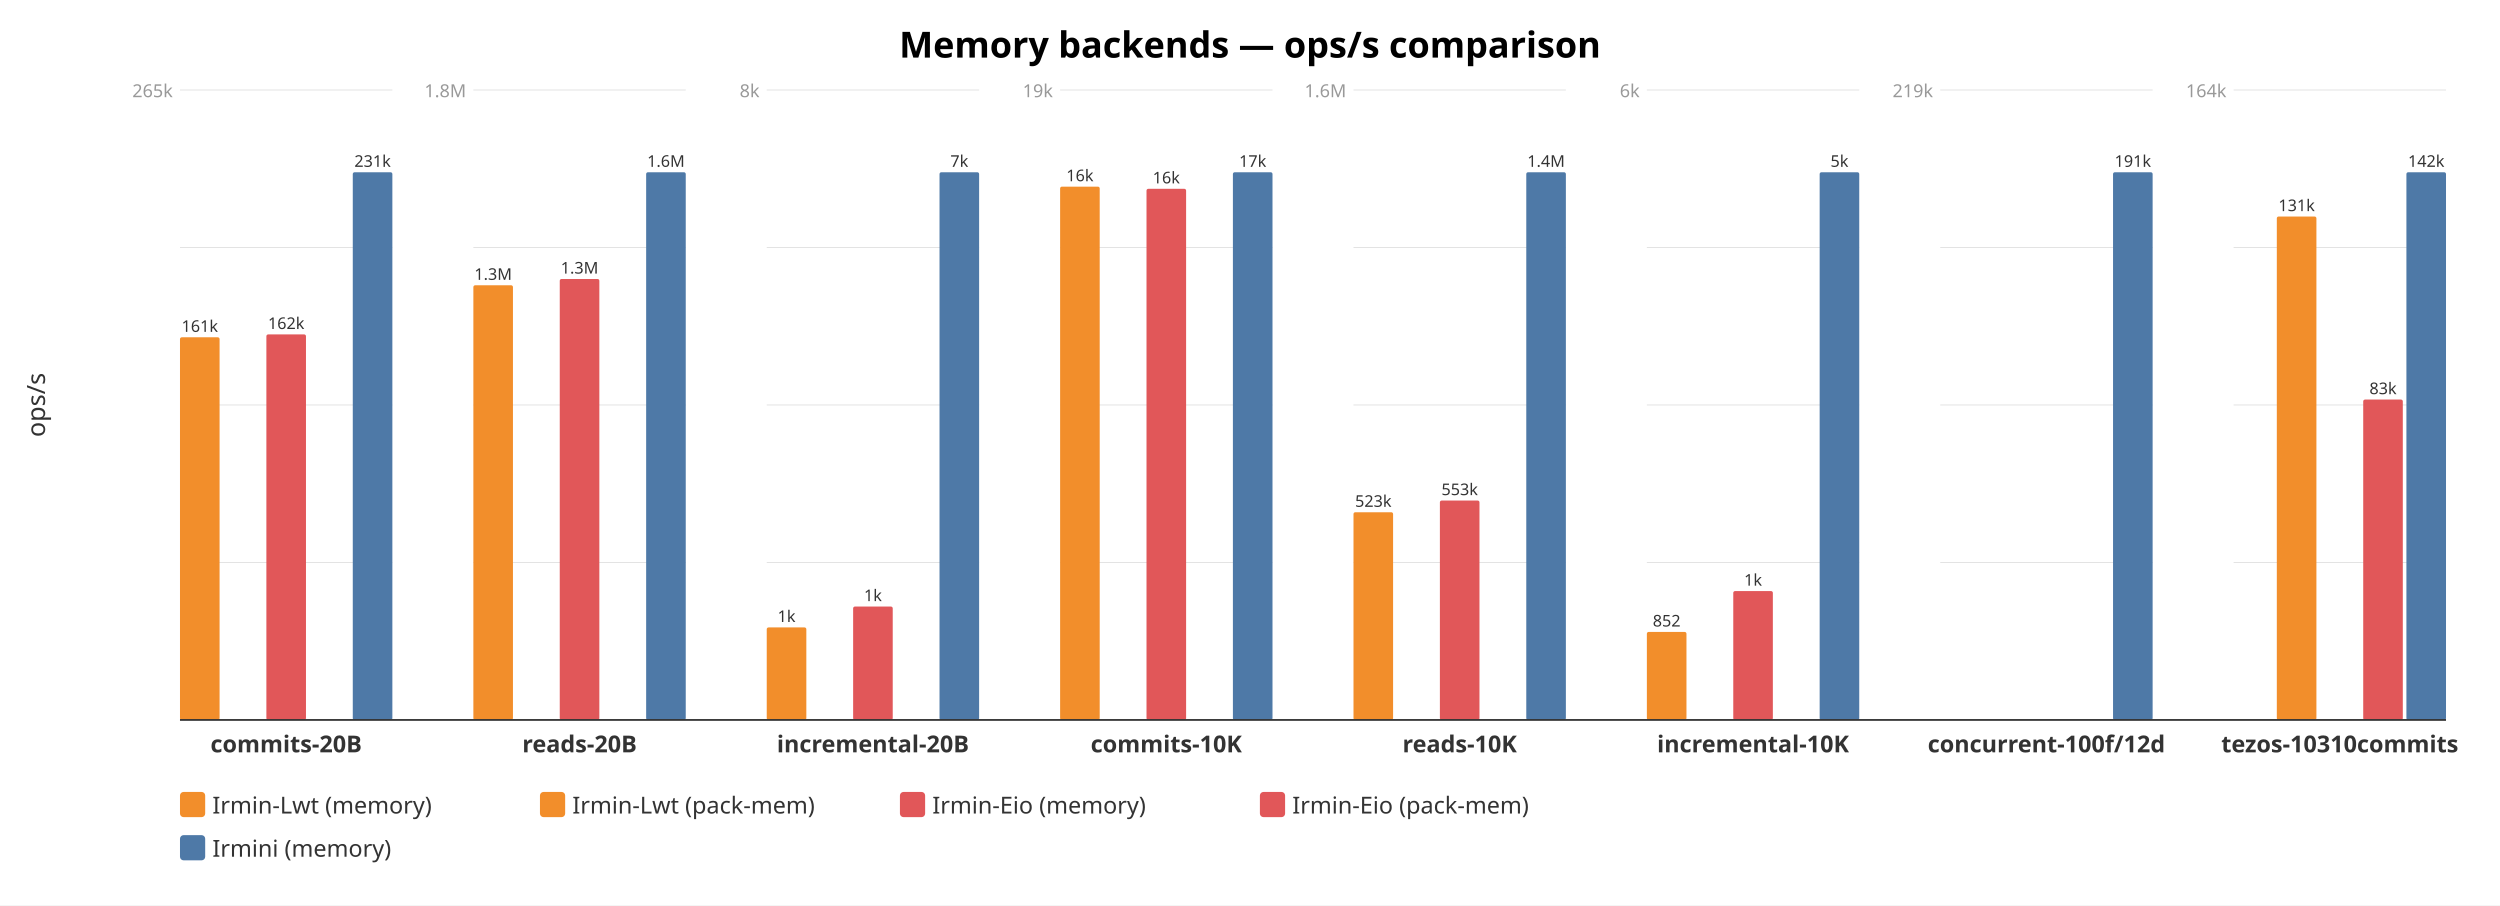
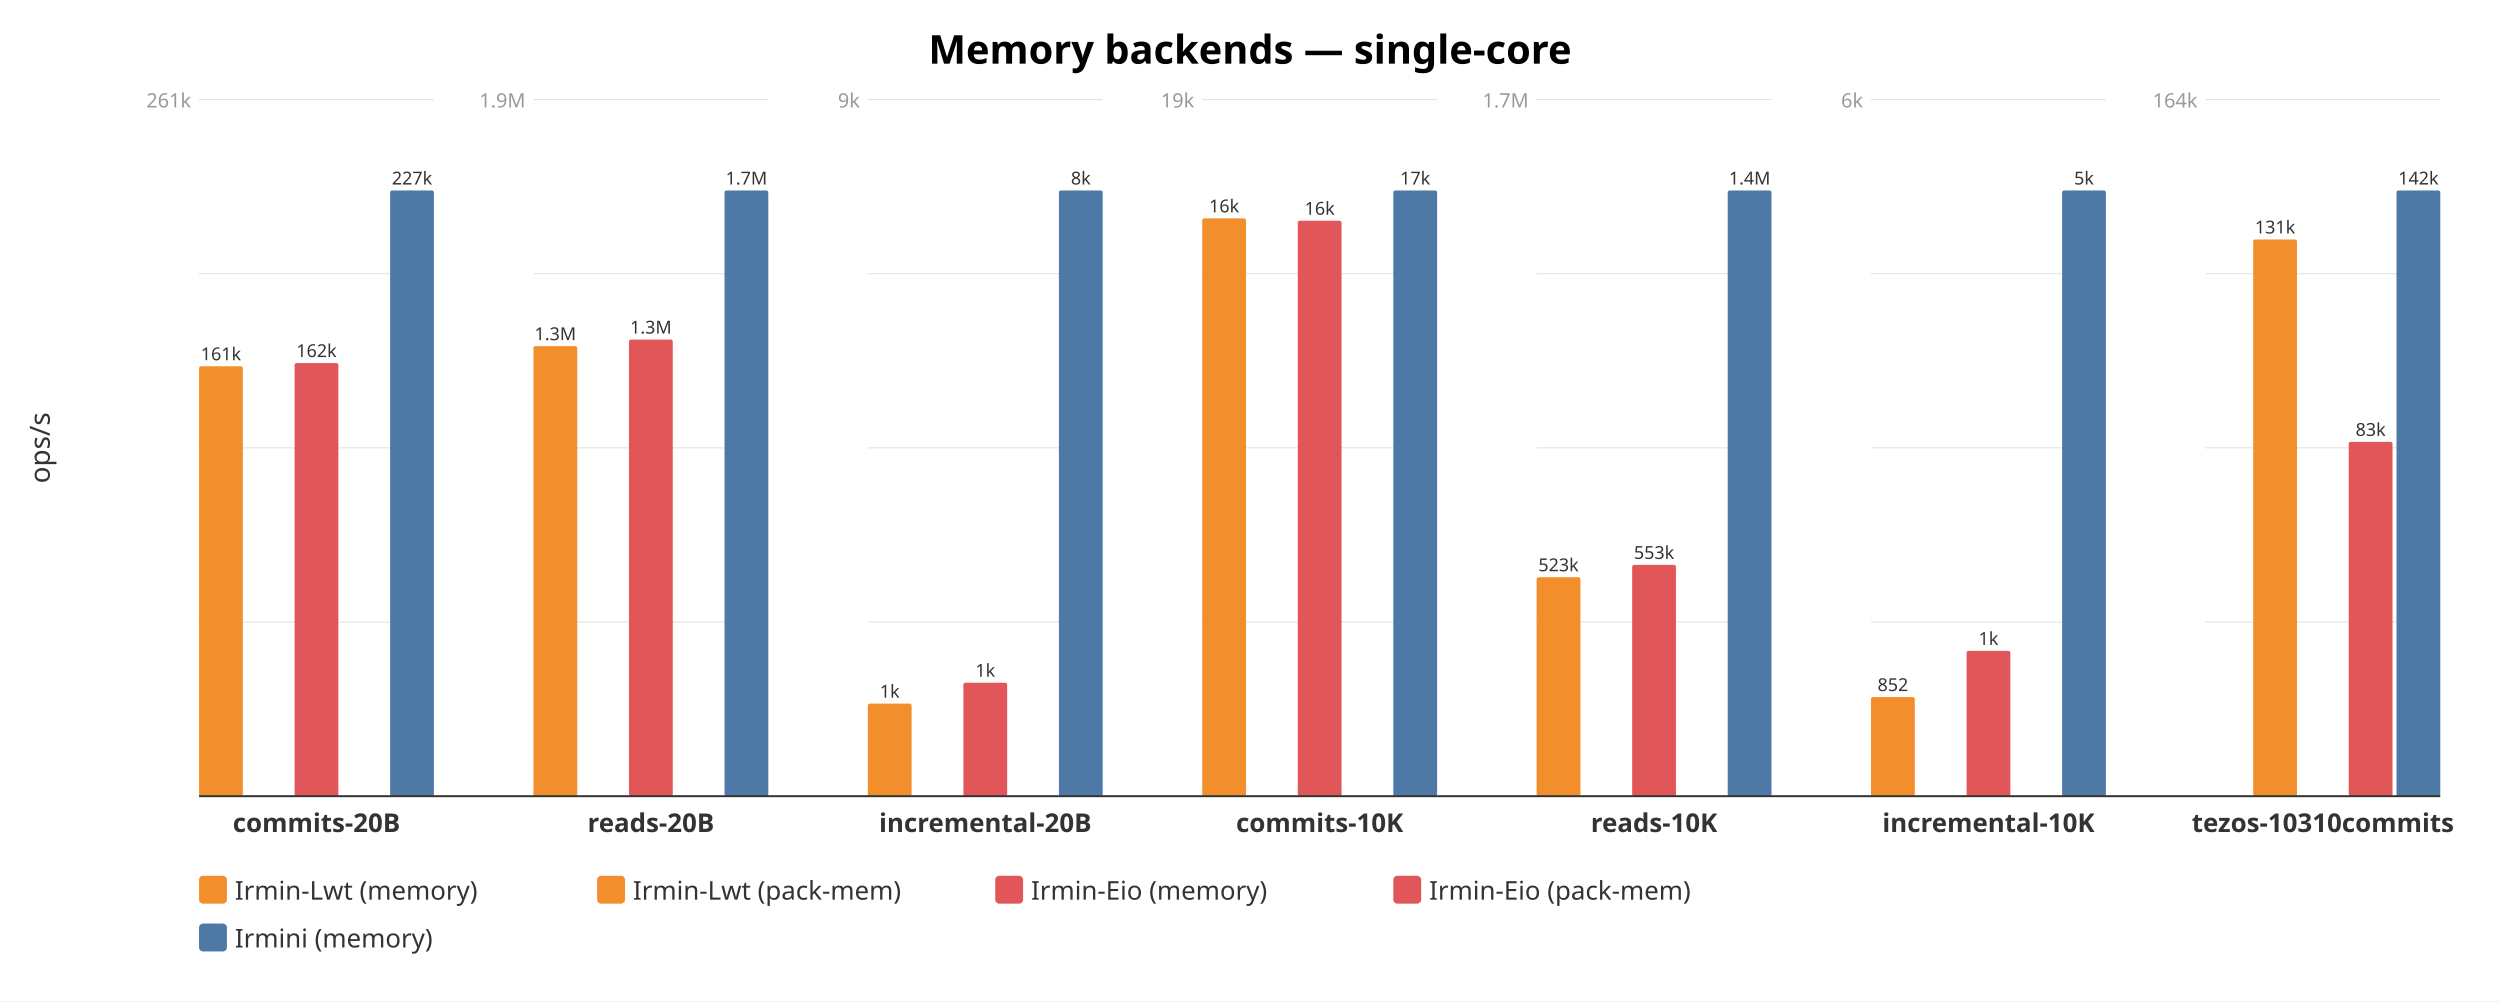
- <svg xmlns="http://www.w3.org/2000/svg" width="1389" height="503" font-family="system-ui, sans-serif" font-size="14">
-   <rect width="1389" height="503" fill="white" />
+ <svg xmlns="http://www.w3.org/2000/svg" width="1256" height="503" font-family="system-ui, sans-serif" font-size="14">
+   <rect width="1256" height="503" fill="white" />
  <defs>
</defs>
-   <text x="694.5" y="32" text-anchor="middle" font-size="20" font-weight="bold">Memory backends — ops/s comparison</text>
+   <text x="628.0" y="32" text-anchor="middle" font-size="20" font-weight="bold">Memory backends — single-core</text>
  <g transform="translate(100,50)">
    <text x="-75" y="175.0" text-anchor="middle" font-size="14" fill="#333" transform="rotate(-90,-75,175.0)">ops/s</text>
    <line x1="0" y1="262.5" x2="118" y2="262.5" stroke="#e0e0e0" stroke-width="0.5" />
    <line x1="0" y1="175.0" x2="118" y2="175.0" stroke="#e0e0e0" stroke-width="0.5" />
    <line x1="0" y1="87.5" x2="118" y2="87.5" stroke="#e0e0e0" stroke-width="0.5" />
    <line x1="0" y1="0.0" x2="118" y2="0.0" stroke="#e0e0e0" stroke-width="0.5" />
-     <text x="-4.0" y="4.0" text-anchor="end" font-size="10" fill="#999">265k</text>
-     <rect x="0.0" y="137.4" width="22" height="212.6" fill="#f28e2b" rx="1" />
-     <text x="11.0" y="134.4" text-anchor="middle" font-size="9" fill="#333">161k</text>
-     <rect x="48.0" y="135.8" width="22" height="214.2" fill="#e15759" rx="1" />
-     <text x="59.0" y="132.8" text-anchor="middle" font-size="9" fill="#333">162k</text>
+     <text x="-4.0" y="4.0" text-anchor="end" font-size="10" fill="#999">261k</text>
+     <rect x="0.0" y="134.0" width="22" height="216.0" fill="#f28e2b" rx="1" />
+     <text x="11.0" y="131.0" text-anchor="middle" font-size="9" fill="#333">161k</text>
+     <rect x="48.0" y="132.4" width="22" height="217.6" fill="#e15759" rx="1" />
+     <text x="59.0" y="129.4" text-anchor="middle" font-size="9" fill="#333">162k</text>
    <rect x="96.0" y="45.7" width="22" height="304.3" fill="#4e79a7" rx="1" />
-     <text x="107.0" y="42.7" text-anchor="middle" font-size="9" fill="#333">231k</text>
+     <text x="107.0" y="42.7" text-anchor="middle" font-size="9" fill="#333">227k</text>
    <text x="59.0" y="368" text-anchor="middle" font-size="13" font-weight="bold" fill="#333">commits-20B</text>
-     <line x1="163" y1="262.5" x2="281" y2="262.5" stroke="#e0e0e0" stroke-width="0.5" />
-     <line x1="163" y1="175.0" x2="281" y2="175.0" stroke="#e0e0e0" stroke-width="0.5" />
-     <line x1="163" y1="87.5" x2="281" y2="87.5" stroke="#e0e0e0" stroke-width="0.5" />
-     <line x1="163" y1="0.0" x2="281" y2="0.0" stroke="#e0e0e0" stroke-width="0.5" />
-     <text x="159.0" y="4.0" text-anchor="end" font-size="10" fill="#999">1.8M</text>
-     <rect x="163.0" y="108.5" width="22" height="241.5" fill="#f28e2b" rx="1" />
-     <text x="174.0" y="105.5" text-anchor="middle" font-size="9" fill="#333">1.3M</text>
-     <rect x="211.0" y="105.0" width="22" height="245.0" fill="#e15759" rx="1" />
-     <text x="222.0" y="102.0" text-anchor="middle" font-size="9" fill="#333">1.3M</text>
-     <rect x="259.0" y="45.7" width="22" height="304.3" fill="#4e79a7" rx="1" />
-     <text x="270.0" y="42.7" text-anchor="middle" font-size="9" fill="#333">1.6M</text>
-     <text x="222.0" y="368" text-anchor="middle" font-size="13" font-weight="bold" fill="#333">reads-20B</text>
-     <line x1="326" y1="262.5" x2="444" y2="262.5" stroke="#e0e0e0" stroke-width="0.5" />
-     <line x1="326" y1="175.0" x2="444" y2="175.0" stroke="#e0e0e0" stroke-width="0.5" />
-     <line x1="326" y1="87.5" x2="444" y2="87.5" stroke="#e0e0e0" stroke-width="0.5" />
-     <line x1="326" y1="0.0" x2="444" y2="0.0" stroke="#e0e0e0" stroke-width="0.5" />
-     <text x="322.0" y="4.0" text-anchor="end" font-size="10" fill="#999">8k</text>
-     <rect x="326.0" y="298.6" width="22" height="51.4" fill="#f28e2b" rx="1" />
-     <text x="337.0" y="295.6" text-anchor="middle" font-size="9" fill="#333">1k</text>
-     <rect x="374.0" y="287.0" width="22" height="63.0" fill="#e15759" rx="1" />
-     <text x="385.0" y="284.0" text-anchor="middle" font-size="9" fill="#333">1k</text>
-     <rect x="422.0" y="45.7" width="22" height="304.3" fill="#4e79a7" rx="1" />
-     <text x="433.0" y="42.7" text-anchor="middle" font-size="9" fill="#333">7k</text>
-     <text x="385.0" y="368" text-anchor="middle" font-size="13" font-weight="bold" fill="#333">incremental-20B</text>
-     <line x1="489" y1="262.5" x2="607" y2="262.5" stroke="#e0e0e0" stroke-width="0.5" />
-     <line x1="489" y1="175.0" x2="607" y2="175.0" stroke="#e0e0e0" stroke-width="0.5" />
-     <line x1="489" y1="87.5" x2="607" y2="87.5" stroke="#e0e0e0" stroke-width="0.5" />
-     <line x1="489" y1="0.0" x2="607" y2="0.0" stroke="#e0e0e0" stroke-width="0.5" />
-     <text x="485.0" y="4.0" text-anchor="end" font-size="10" fill="#999">19k</text>
-     <rect x="489.0" y="53.7" width="22" height="296.3" fill="#f28e2b" rx="1" />
-     <text x="500.0" y="50.7" text-anchor="middle" font-size="9" fill="#333">16k</text>
-     <rect x="537.0" y="54.9" width="22" height="295.1" fill="#e15759" rx="1" />
-     <text x="548.0" y="51.9" text-anchor="middle" font-size="9" fill="#333">16k</text>
-     <rect x="585.0" y="45.7" width="22" height="304.3" fill="#4e79a7" rx="1" />
-     <text x="596.0" y="42.7" text-anchor="middle" font-size="9" fill="#333">17k</text>
-     <text x="548.0" y="368" text-anchor="middle" font-size="13" font-weight="bold" fill="#333">commits-10K</text>
-     <line x1="652" y1="262.5" x2="770" y2="262.5" stroke="#e0e0e0" stroke-width="0.5" />
-     <line x1="652" y1="175.0" x2="770" y2="175.0" stroke="#e0e0e0" stroke-width="0.5" />
-     <line x1="652" y1="87.5" x2="770" y2="87.5" stroke="#e0e0e0" stroke-width="0.5" />
-     <line x1="652" y1="0.0" x2="770" y2="0.0" stroke="#e0e0e0" stroke-width="0.5" />
-     <text x="648.0" y="4.0" text-anchor="end" font-size="10" fill="#999">1.6M</text>
-     <rect x="652.0" y="234.6" width="22" height="115.4" fill="#f28e2b" rx="1" />
-     <text x="663.0" y="231.6" text-anchor="middle" font-size="9" fill="#333">523k</text>
-     <rect x="700.0" y="228.1" width="22" height="121.9" fill="#e15759" rx="1" />
-     <text x="711.0" y="225.1" text-anchor="middle" font-size="9" fill="#333">553k</text>
-     <rect x="748.0" y="45.7" width="22" height="304.3" fill="#4e79a7" rx="1" />
-     <text x="759.0" y="42.7" text-anchor="middle" font-size="9" fill="#333">1.4M</text>
-     <text x="711.0" y="368" text-anchor="middle" font-size="13" font-weight="bold" fill="#333">reads-10K</text>
-     <line x1="815" y1="262.5" x2="933" y2="262.5" stroke="#e0e0e0" stroke-width="0.5" />
-     <line x1="815" y1="175.0" x2="933" y2="175.0" stroke="#e0e0e0" stroke-width="0.5" />
-     <line x1="815" y1="87.5" x2="933" y2="87.5" stroke="#e0e0e0" stroke-width="0.5" />
-     <line x1="815" y1="0.0" x2="933" y2="0.0" stroke="#e0e0e0" stroke-width="0.5" />
-     <text x="811.0" y="4.0" text-anchor="end" font-size="10" fill="#999">6k</text>
-     <rect x="815.0" y="301.1" width="22" height="48.9" fill="#f28e2b" rx="1" />
-     <text x="826.0" y="298.1" text-anchor="middle" font-size="9" fill="#333">852</text>
-     <rect x="863.0" y="278.4" width="22" height="71.6" fill="#e15759" rx="1" />
-     <text x="874.0" y="275.4" text-anchor="middle" font-size="9" fill="#333">1k</text>
-     <rect x="911.0" y="45.7" width="22" height="304.3" fill="#4e79a7" rx="1" />
-     <text x="922.0" y="42.7" text-anchor="middle" font-size="9" fill="#333">5k</text>
-     <text x="874.0" y="368" text-anchor="middle" font-size="13" font-weight="bold" fill="#333">incremental-10K</text>
-     <line x1="978" y1="262.5" x2="1096" y2="262.5" stroke="#e0e0e0" stroke-width="0.5" />
-     <line x1="978" y1="175.0" x2="1096" y2="175.0" stroke="#e0e0e0" stroke-width="0.5" />
-     <line x1="978" y1="87.5" x2="1096" y2="87.5" stroke="#e0e0e0" stroke-width="0.5" />
-     <line x1="978" y1="0.0" x2="1096" y2="0.0" stroke="#e0e0e0" stroke-width="0.5" />
-     <text x="974.0" y="4.0" text-anchor="end" font-size="10" fill="#999">219k</text>
-     <rect x="1074.0" y="45.7" width="22" height="304.3" fill="#4e79a7" rx="1" />
-     <text x="1085.0" y="42.7" text-anchor="middle" font-size="9" fill="#333">191k</text>
-     <text x="1037.0" y="368" text-anchor="middle" font-size="13" font-weight="bold" fill="#333">concurrent-100f/12d</text>
-     <line x1="1141" y1="262.5" x2="1259" y2="262.5" stroke="#e0e0e0" stroke-width="0.5" />
-     <line x1="1141" y1="175.0" x2="1259" y2="175.0" stroke="#e0e0e0" stroke-width="0.5" />
-     <line x1="1141" y1="87.5" x2="1259" y2="87.5" stroke="#e0e0e0" stroke-width="0.5" />
-     <line x1="1141" y1="0.0" x2="1259" y2="0.0" stroke="#e0e0e0" stroke-width="0.5" />
-     <text x="1137.0" y="4.0" text-anchor="end" font-size="10" fill="#999">164k</text>
-     <rect x="1165.0" y="70.3" width="22" height="279.7" fill="#f28e2b" rx="1" />
-     <text x="1176.0" y="67.3" text-anchor="middle" font-size="9" fill="#333">131k</text>
-     <rect x="1213.0" y="172.0" width="22" height="178.0" fill="#e15759" rx="1" />
-     <text x="1224.0" y="169.0" text-anchor="middle" font-size="9" fill="#333">83k</text>
-     <rect x="1237.0" y="45.7" width="22" height="304.3" fill="#4e79a7" rx="1" />
-     <text x="1248.0" y="42.7" text-anchor="middle" font-size="9" fill="#333">142k</text>
-     <text x="1200.0" y="368" text-anchor="middle" font-size="13" font-weight="bold" fill="#333">tezos-10310commits</text>
-     <line x1="0" y1="350" x2="1259" y2="350" stroke="#333" stroke-width="1" />
+     <line x1="168" y1="262.5" x2="286" y2="262.5" stroke="#e0e0e0" stroke-width="0.5" />
+     <line x1="168" y1="175.0" x2="286" y2="175.0" stroke="#e0e0e0" stroke-width="0.5" />
+     <line x1="168" y1="87.5" x2="286" y2="87.5" stroke="#e0e0e0" stroke-width="0.5" />
+     <line x1="168" y1="0.0" x2="286" y2="0.0" stroke="#e0e0e0" stroke-width="0.5" />
+     <text x="164.0" y="4.0" text-anchor="end" font-size="10" fill="#999">1.9M</text>
+     <rect x="168.0" y="123.9" width="22" height="226.1" fill="#f28e2b" rx="1" />
+     <text x="179.0" y="120.9" text-anchor="middle" font-size="9" fill="#333">1.3M</text>
+     <rect x="216.0" y="120.6" width="22" height="229.4" fill="#e15759" rx="1" />
+     <text x="227.0" y="117.6" text-anchor="middle" font-size="9" fill="#333">1.3M</text>
+     <rect x="264.0" y="45.7" width="22" height="304.3" fill="#4e79a7" rx="1" />
+     <text x="275.0" y="42.7" text-anchor="middle" font-size="9" fill="#333">1.7M</text>
+     <text x="227.0" y="368" text-anchor="middle" font-size="13" font-weight="bold" fill="#333">reads-20B</text>
+     <line x1="336" y1="262.5" x2="454" y2="262.5" stroke="#e0e0e0" stroke-width="0.5" />
+     <line x1="336" y1="175.0" x2="454" y2="175.0" stroke="#e0e0e0" stroke-width="0.5" />
+     <line x1="336" y1="87.5" x2="454" y2="87.5" stroke="#e0e0e0" stroke-width="0.5" />
+     <line x1="336" y1="0.0" x2="454" y2="0.0" stroke="#e0e0e0" stroke-width="0.5" />
+     <text x="332.0" y="4.0" text-anchor="end" font-size="10" fill="#999">9k</text>
+     <rect x="336.0" y="303.5" width="22" height="46.5" fill="#f28e2b" rx="1" />
+     <text x="347.0" y="300.5" text-anchor="middle" font-size="9" fill="#333">1k</text>
+     <rect x="384.0" y="293.0" width="22" height="57.0" fill="#e15759" rx="1" />
+     <text x="395.0" y="290.0" text-anchor="middle" font-size="9" fill="#333">1k</text>
+     <rect x="432.0" y="45.7" width="22" height="304.3" fill="#4e79a7" rx="1" />
+     <text x="443.0" y="42.7" text-anchor="middle" font-size="9" fill="#333">8k</text>
+     <text x="395.0" y="368" text-anchor="middle" font-size="13" font-weight="bold" fill="#333">incremental-20B</text>
+     <line x1="504" y1="262.5" x2="622" y2="262.5" stroke="#e0e0e0" stroke-width="0.5" />
+     <line x1="504" y1="175.0" x2="622" y2="175.0" stroke="#e0e0e0" stroke-width="0.5" />
+     <line x1="504" y1="87.5" x2="622" y2="87.5" stroke="#e0e0e0" stroke-width="0.5" />
+     <line x1="504" y1="0.0" x2="622" y2="0.0" stroke="#e0e0e0" stroke-width="0.5" />
+     <text x="500.0" y="4.0" text-anchor="end" font-size="10" fill="#999">19k</text>
+     <rect x="504.0" y="59.7" width="22" height="290.3" fill="#f28e2b" rx="1" />
+     <text x="515.0" y="56.7" text-anchor="middle" font-size="9" fill="#333">16k</text>
+     <rect x="552.0" y="60.9" width="22" height="289.1" fill="#e15759" rx="1" />
+     <text x="563.0" y="57.9" text-anchor="middle" font-size="9" fill="#333">16k</text>
+     <rect x="600.0" y="45.7" width="22" height="304.3" fill="#4e79a7" rx="1" />
+     <text x="611.0" y="42.7" text-anchor="middle" font-size="9" fill="#333">17k</text>
+     <text x="563.0" y="368" text-anchor="middle" font-size="13" font-weight="bold" fill="#333">commits-10K</text>
+     <line x1="672" y1="262.5" x2="790" y2="262.5" stroke="#e0e0e0" stroke-width="0.5" />
+     <line x1="672" y1="175.0" x2="790" y2="175.0" stroke="#e0e0e0" stroke-width="0.5" />
+     <line x1="672" y1="87.5" x2="790" y2="87.5" stroke="#e0e0e0" stroke-width="0.5" />
+     <line x1="672" y1="0.0" x2="790" y2="0.0" stroke="#e0e0e0" stroke-width="0.5" />
+     <text x="668.0" y="4.0" text-anchor="end" font-size="10" fill="#999">1.7M</text>
+     <rect x="672.0" y="240.0" width="22" height="110.0" fill="#f28e2b" rx="1" />
+     <text x="683.0" y="237.0" text-anchor="middle" font-size="9" fill="#333">523k</text>
+     <rect x="720.0" y="233.8" width="22" height="116.2" fill="#e15759" rx="1" />
+     <text x="731.0" y="230.8" text-anchor="middle" font-size="9" fill="#333">553k</text>
+     <rect x="768.0" y="45.7" width="22" height="304.3" fill="#4e79a7" rx="1" />
+     <text x="779.0" y="42.7" text-anchor="middle" font-size="9" fill="#333">1.4M</text>
+     <text x="731.0" y="368" text-anchor="middle" font-size="13" font-weight="bold" fill="#333">reads-10K</text>
+     <line x1="840" y1="262.5" x2="958" y2="262.5" stroke="#e0e0e0" stroke-width="0.5" />
+     <line x1="840" y1="175.0" x2="958" y2="175.0" stroke="#e0e0e0" stroke-width="0.5" />
+     <line x1="840" y1="87.5" x2="958" y2="87.5" stroke="#e0e0e0" stroke-width="0.5" />
+     <line x1="840" y1="0.0" x2="958" y2="0.0" stroke="#e0e0e0" stroke-width="0.5" />
+     <text x="836.0" y="4.0" text-anchor="end" font-size="10" fill="#999">6k</text>
+     <rect x="840.0" y="300.2" width="22" height="49.8" fill="#f28e2b" rx="1" />
+     <text x="851.0" y="297.2" text-anchor="middle" font-size="9" fill="#333">852</text>
+     <rect x="888.0" y="277.0" width="22" height="73.0" fill="#e15759" rx="1" />
+     <text x="899.0" y="274.0" text-anchor="middle" font-size="9" fill="#333">1k</text>
+     <rect x="936.0" y="45.7" width="22" height="304.3" fill="#4e79a7" rx="1" />
+     <text x="947.0" y="42.7" text-anchor="middle" font-size="9" fill="#333">5k</text>
+     <text x="899.0" y="368" text-anchor="middle" font-size="13" font-weight="bold" fill="#333">incremental-10K</text>
+     <line x1="1008" y1="262.5" x2="1126" y2="262.5" stroke="#e0e0e0" stroke-width="0.5" />
+     <line x1="1008" y1="175.0" x2="1126" y2="175.0" stroke="#e0e0e0" stroke-width="0.5" />
+     <line x1="1008" y1="87.5" x2="1126" y2="87.5" stroke="#e0e0e0" stroke-width="0.5" />
+     <line x1="1008" y1="0.0" x2="1126" y2="0.0" stroke="#e0e0e0" stroke-width="0.5" />
+     <text x="1004.0" y="4.0" text-anchor="end" font-size="10" fill="#999">164k</text>
+     <rect x="1032.0" y="70.3" width="22" height="279.7" fill="#f28e2b" rx="1" />
+     <text x="1043.0" y="67.3" text-anchor="middle" font-size="9" fill="#333">131k</text>
+     <rect x="1080.0" y="172.0" width="22" height="178.0" fill="#e15759" rx="1" />
+     <text x="1091.0" y="169.0" text-anchor="middle" font-size="9" fill="#333">83k</text>
+     <rect x="1104.0" y="45.7" width="22" height="304.3" fill="#4e79a7" rx="1" />
+     <text x="1115.0" y="42.7" text-anchor="middle" font-size="9" fill="#333">142k</text>
+     <text x="1067.0" y="368" text-anchor="middle" font-size="13" font-weight="bold" fill="#333">tezos-10310commits</text>
+     <line x1="0" y1="350" x2="1126" y2="350" stroke="#333" stroke-width="1" />
  </g>
  <g transform="translate(100,440)">
    <rect x="0" y="0" width="14" height="14" fill="#f28e2b" rx="2" />
    <text x="18" y="12" font-size="13" fill="#333">Irmin-Lwt (memory)</text>
    <rect x="200" y="0" width="14" height="14" fill="#f28e2b" rx="2" />
    <text x="218" y="12" font-size="13" fill="#333">Irmin-Lwt (pack-mem)</text>
    <rect x="400" y="0" width="14" height="14" fill="#e15759" rx="2" />
    <text x="418" y="12" font-size="13" fill="#333">Irmin-Eio (memory)</text>
    <rect x="600" y="0" width="14" height="14" fill="#e15759" rx="2" />
    <text x="618" y="12" font-size="13" fill="#333">Irmin-Eio (pack-mem)</text>
    <rect x="0" y="24" width="14" height="14" fill="#4e79a7" rx="2" />
    <text x="18" y="36" font-size="13" fill="#333">Irmini (memory)</text>
  </g>
</svg>
